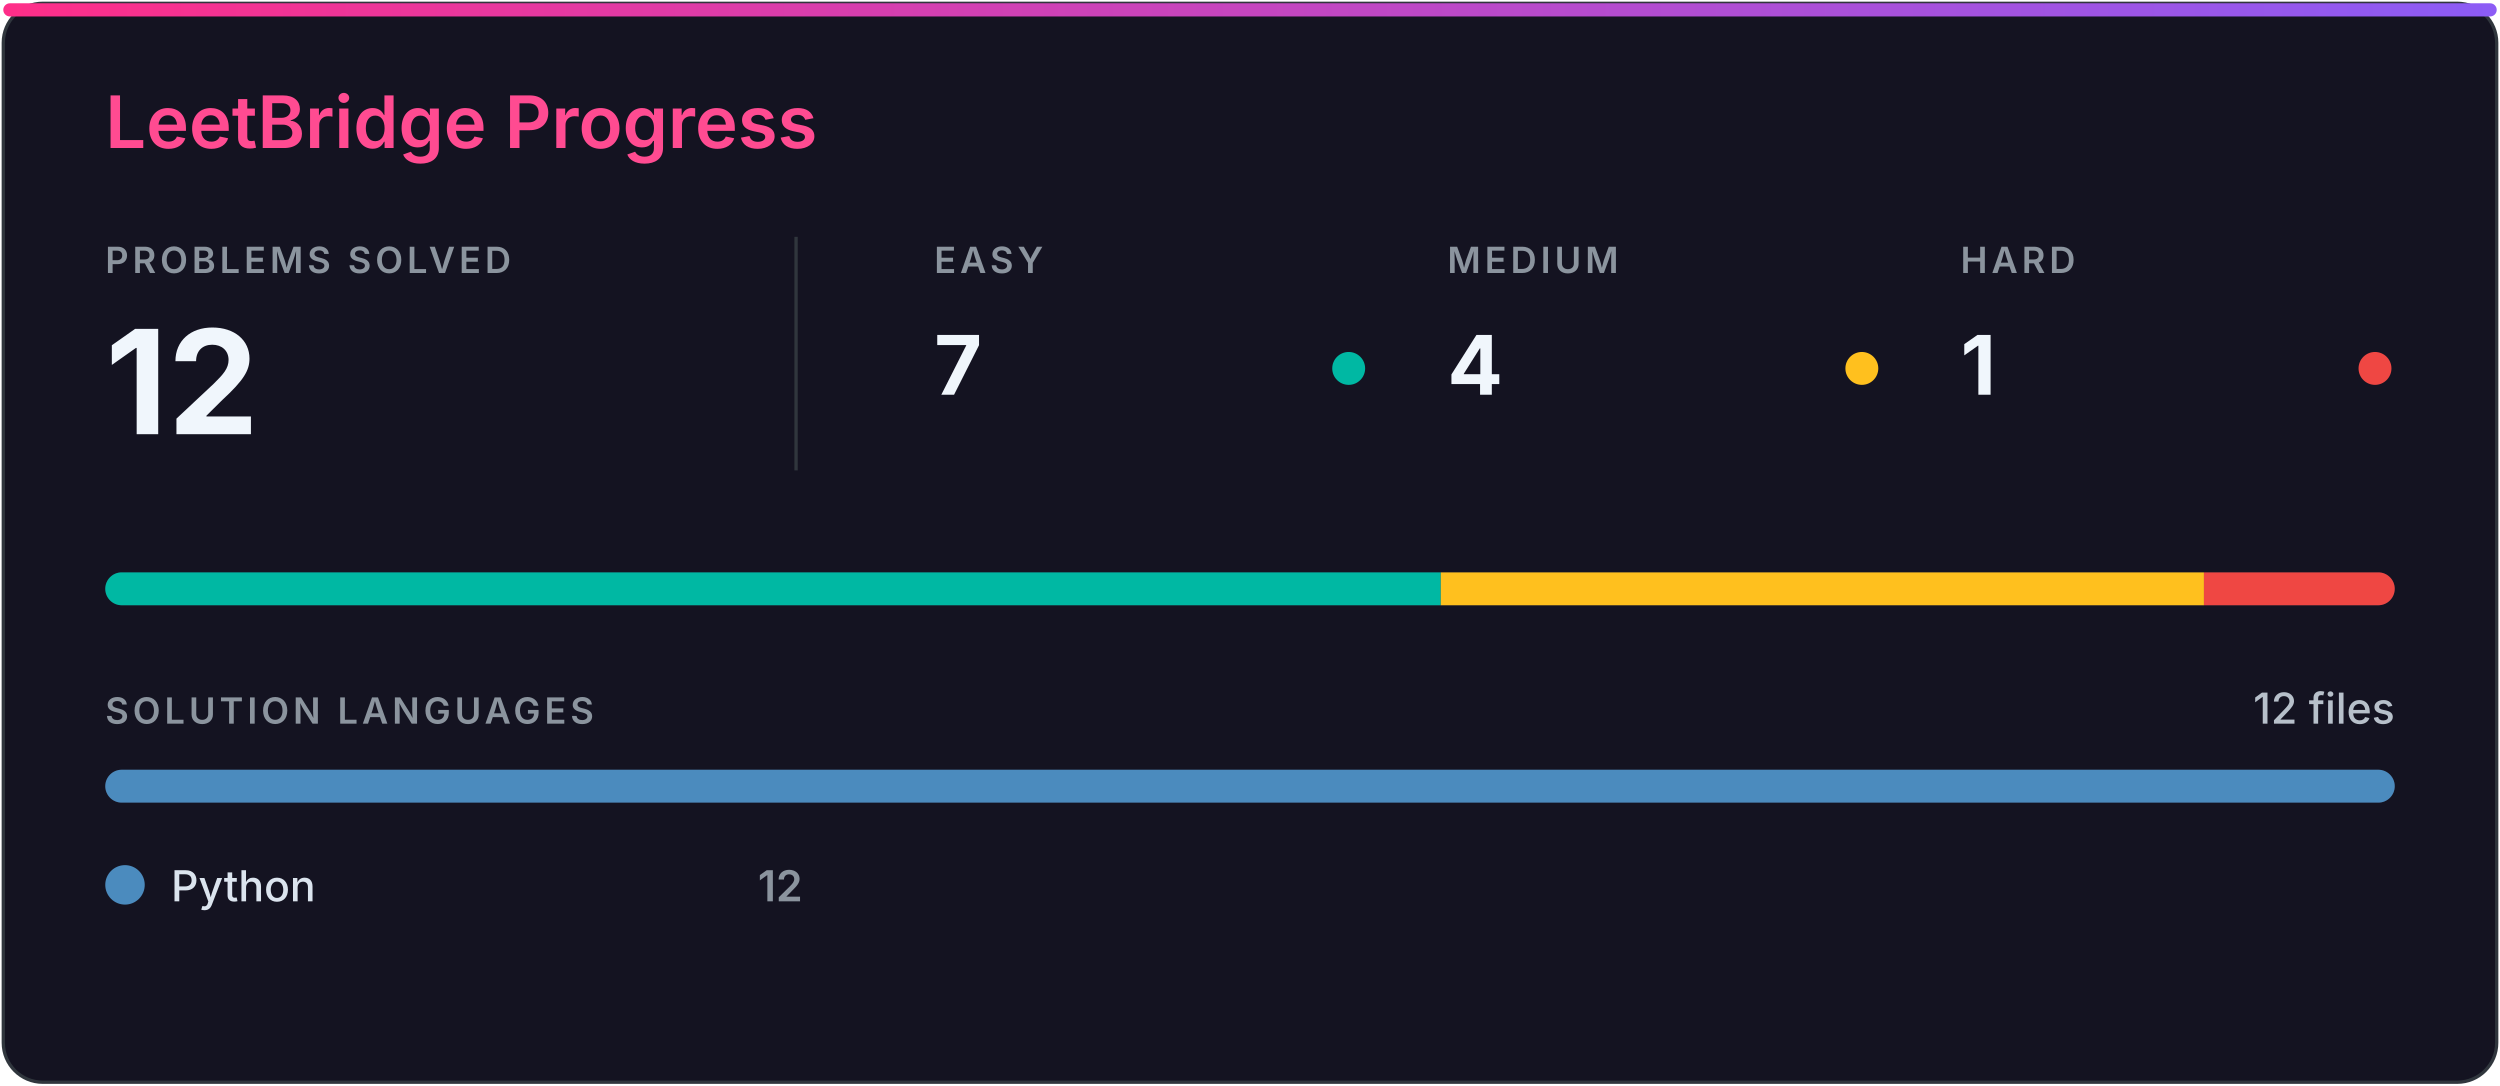
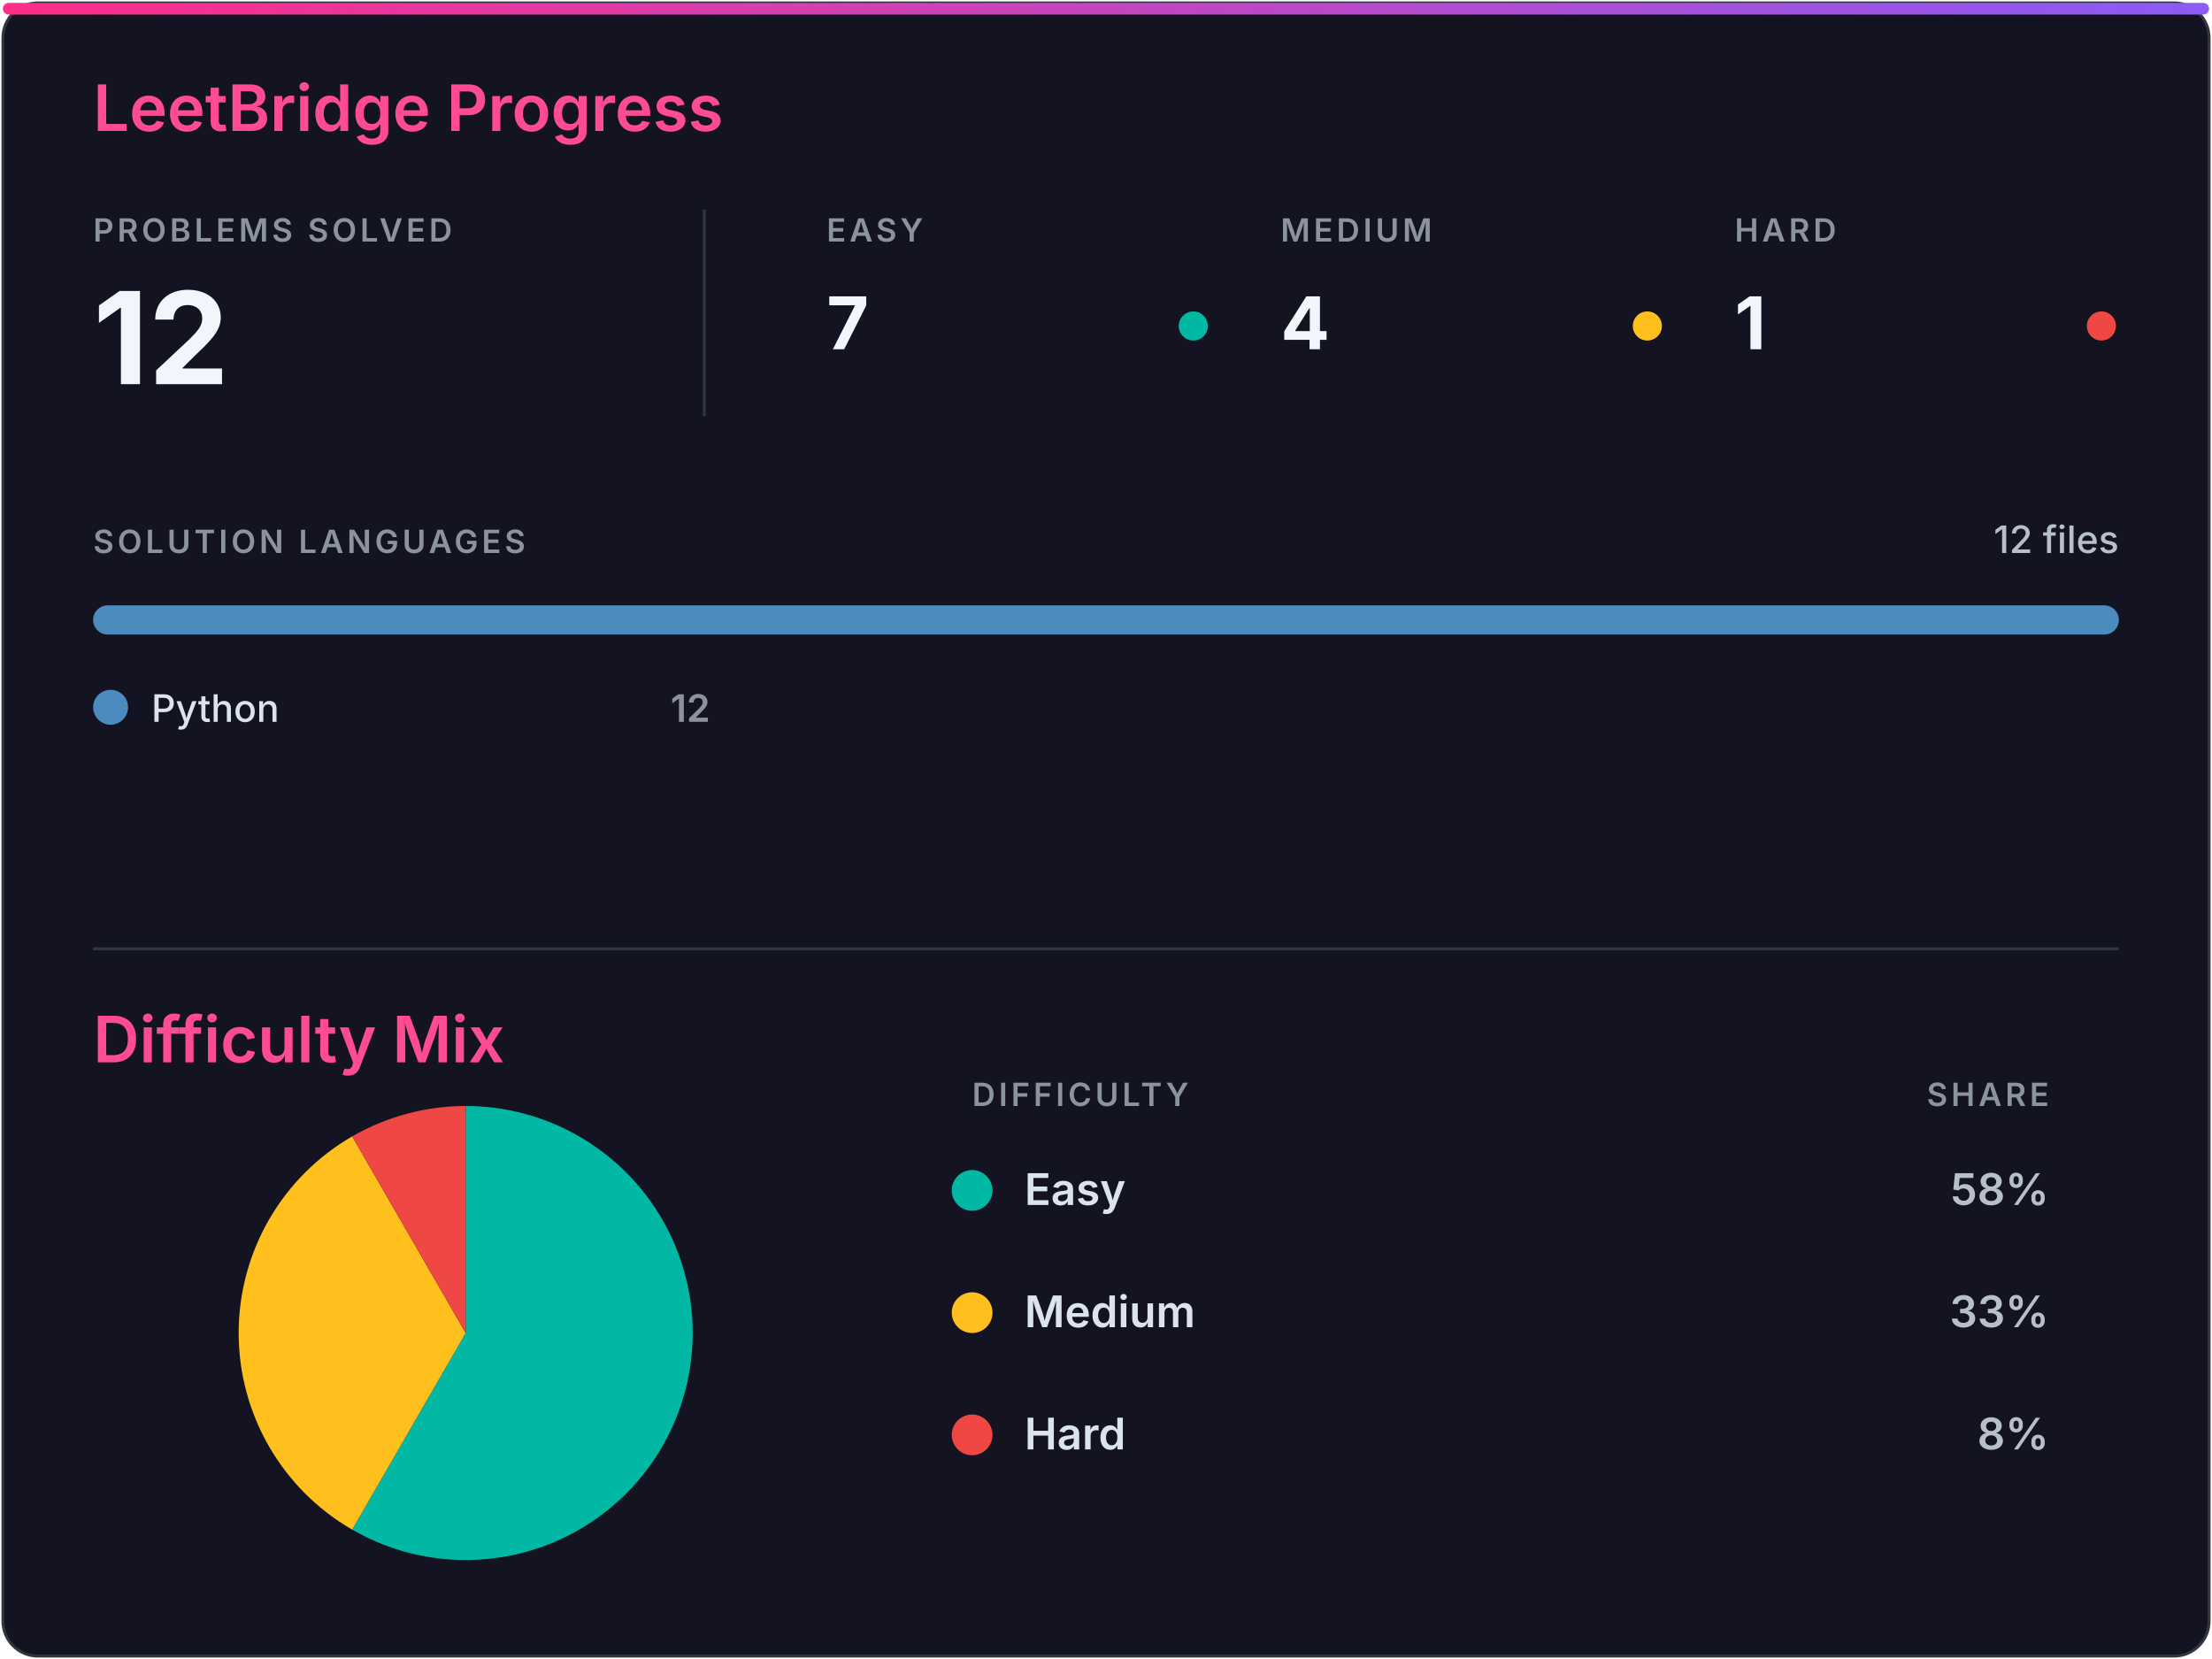
- <svg xmlns="http://www.w3.org/2000/svg" width="760" height="330" viewBox="0 0 760 330" role="img" aria-labelledby="title desc">
+ <svg xmlns="http://www.w3.org/2000/svg" width="760" height="570" viewBox="0 0 760 570" role="img" aria-labelledby="title desc">
  <defs>
    <linearGradient id="accent" x1="0" x2="1">
      <stop stop-color="#ff2e88" />
      <stop offset="1" stop-color="#8b5cf6" />
    </linearGradient>
-     <clipPath id="difficulty-bar">
-       <rect x="32" y="174" width="696" height="10" rx="5" />
-     </clipPath>
    <clipPath id="language-bar">
-       <rect x="32" y="234" width="696" height="10" rx="5" />
+       <rect x="32" y="208" width="696" height="10" rx="5" />
    </clipPath>
    <style>
.heading{font:600 22px -apple-system,BlinkMacSystemFont,'Segoe UI',sans-serif;fill:#ff4b91}
.eyebrow{font:600 11px -apple-system,BlinkMacSystemFont,'Segoe UI',sans-serif;letter-spacing:1.2px;fill:#8b949e}
.total{font:700 44px -apple-system,BlinkMacSystemFont,'Segoe UI',sans-serif;fill:#f0f6fc}
.metric{font:700 25px -apple-system,BlinkMacSystemFont,'Segoe UI',sans-serif;fill:#f0f6fc}
.label{font:500 13px -apple-system,BlinkMacSystemFont,'Segoe UI',sans-serif;fill:#b7c0ca}
.legend{font:500 13px -apple-system,BlinkMacSystemFont,'Segoe UI',sans-serif;fill:#dbe4ee}
.legend-count{font:600 13px -apple-system,BlinkMacSystemFont,'Segoe UI',sans-serif;fill:#8b949e}
+ .difficulty-label{font:600 15px -apple-system,BlinkMacSystemFont,'Segoe UI',sans-serif;fill:#dbe4ee}
+ .difficulty-share{font:600 15px -apple-system,BlinkMacSystemFont,'Segoe UI',sans-serif;fill:#b7c0ca}
</style>
  </defs>
-   <rect x="1" y="1" width="758" height="328" rx="12" fill="#141321" stroke="#30363d" />
+   <rect x="1" y="1" width="758" height="568" rx="12" fill="#141321" stroke="#30363d" />
  <rect x="1" y="1" width="758" height="4" rx="2" fill="url(#accent)" />
  <text x="32" y="45" class="heading">LeetBridge Progress</text>
  <text x="32" y="83" class="eyebrow">PROBLEMS SOLVED</text>
  <text x="32" y="132" class="total">12</text>
  <line x1="242" y1="72" x2="242" y2="143" stroke="#30363d" />
  <text x="284" y="83" class="eyebrow">EASY</text>
  <text x="284" y="120" class="metric">7</text>
  <circle cx="410" cy="112" r="5" fill="#00b8a3" />
  <text x="440" y="83" class="eyebrow">MEDIUM</text>
  <text x="440" y="120" class="metric">4</text>
  <circle cx="566" cy="112" r="5" fill="#ffc01e" />
  <text x="596" y="83" class="eyebrow">HARD</text>
  <text x="596" y="120" class="metric">1</text>
  <circle cx="722" cy="112" r="5" fill="#ef4743" />
-   <rect x="32" y="174" width="696" height="10" rx="5" fill="#262438" />
-   <g clip-path="url(#difficulty-bar)">
-     <rect x="32" y="174" width="406" height="10" fill="#00b8a3" />
-     <rect x="438" y="174" width="232" height="10" fill="#ffc01e" />
-     <rect x="670" y="174" width="58" height="10" fill="#ef4743" />
+   <text x="32" y="190" class="eyebrow">SOLUTION LANGUAGES</text>
+   <text x="728" y="190" class="label" text-anchor="end">12 files</text>
+   <rect x="32" y="208" width="696" height="10" rx="5" fill="#262438" />
+   <g clip-path="url(#language-bar)">
+     <rect x="32" y="208" width="696" height="10" fill="#4b8bbe" />
  </g>
-   <text x="32" y="220" class="eyebrow">SOLUTION LANGUAGES</text>
-   <text x="728" y="220" class="label" text-anchor="end">12 files</text>
-   <rect x="32" y="234" width="696" height="10" rx="5" fill="#262438" />
-   <g clip-path="url(#language-bar)">
-     <rect x="32" y="234" width="696" height="10" fill="#4b8bbe" />
-   </g>
-   <circle cx="38" cy="269" r="6" fill="#4b8bbe" />
-   <text x="52" y="274" class="legend">Python</text>
-   <text x="244" y="274" class="legend-count" text-anchor="end">12</text>
+   <circle cx="38" cy="243" r="6" fill="#4b8bbe" />
+   <text x="52" y="248" class="legend">Python</text>
+   <text x="244" y="248" class="legend-count" text-anchor="end">12</text>
+   <line x1="32" y1="326" x2="728" y2="326" stroke="#30363d" />
+   <text x="32" y="365" class="heading">Difficulty Mix</text>
+   <text x="334" y="380" class="eyebrow">DIFFICULTY</text>
+   <text x="704" y="380" class="eyebrow" text-anchor="end">SHARE</text>
+   <path d="M 160 458 L 160.00 380.00 A 78 78 0 1 1 121.00 525.55 Z" fill="#00b8a3" />
+   <path d="M 160 458 L 121.00 525.55 A 78 78 0 0 1 121.00 390.45 Z" fill="#ffc01e" />
+   <path d="M 160 458 L 121.00 390.45 A 78 78 0 0 1 160.00 380.00 Z" fill="#ef4743" />
+   <circle cx="334" cy="409" r="7" fill="#00b8a3" />
+   <text x="352" y="414" class="difficulty-label">Easy</text>
+   <text x="704" y="414" class="difficulty-share" text-anchor="end">58%</text>
+   <circle cx="334" cy="451" r="7" fill="#ffc01e" />
+   <text x="352" y="456" class="difficulty-label">Medium</text>
+   <text x="704" y="456" class="difficulty-share" text-anchor="end">33%</text>
+   <circle cx="334" cy="493" r="7" fill="#ef4743" />
+   <text x="352" y="498" class="difficulty-label">Hard</text>
+   <text x="704" y="498" class="difficulty-share" text-anchor="end">8%</text>
</svg>
